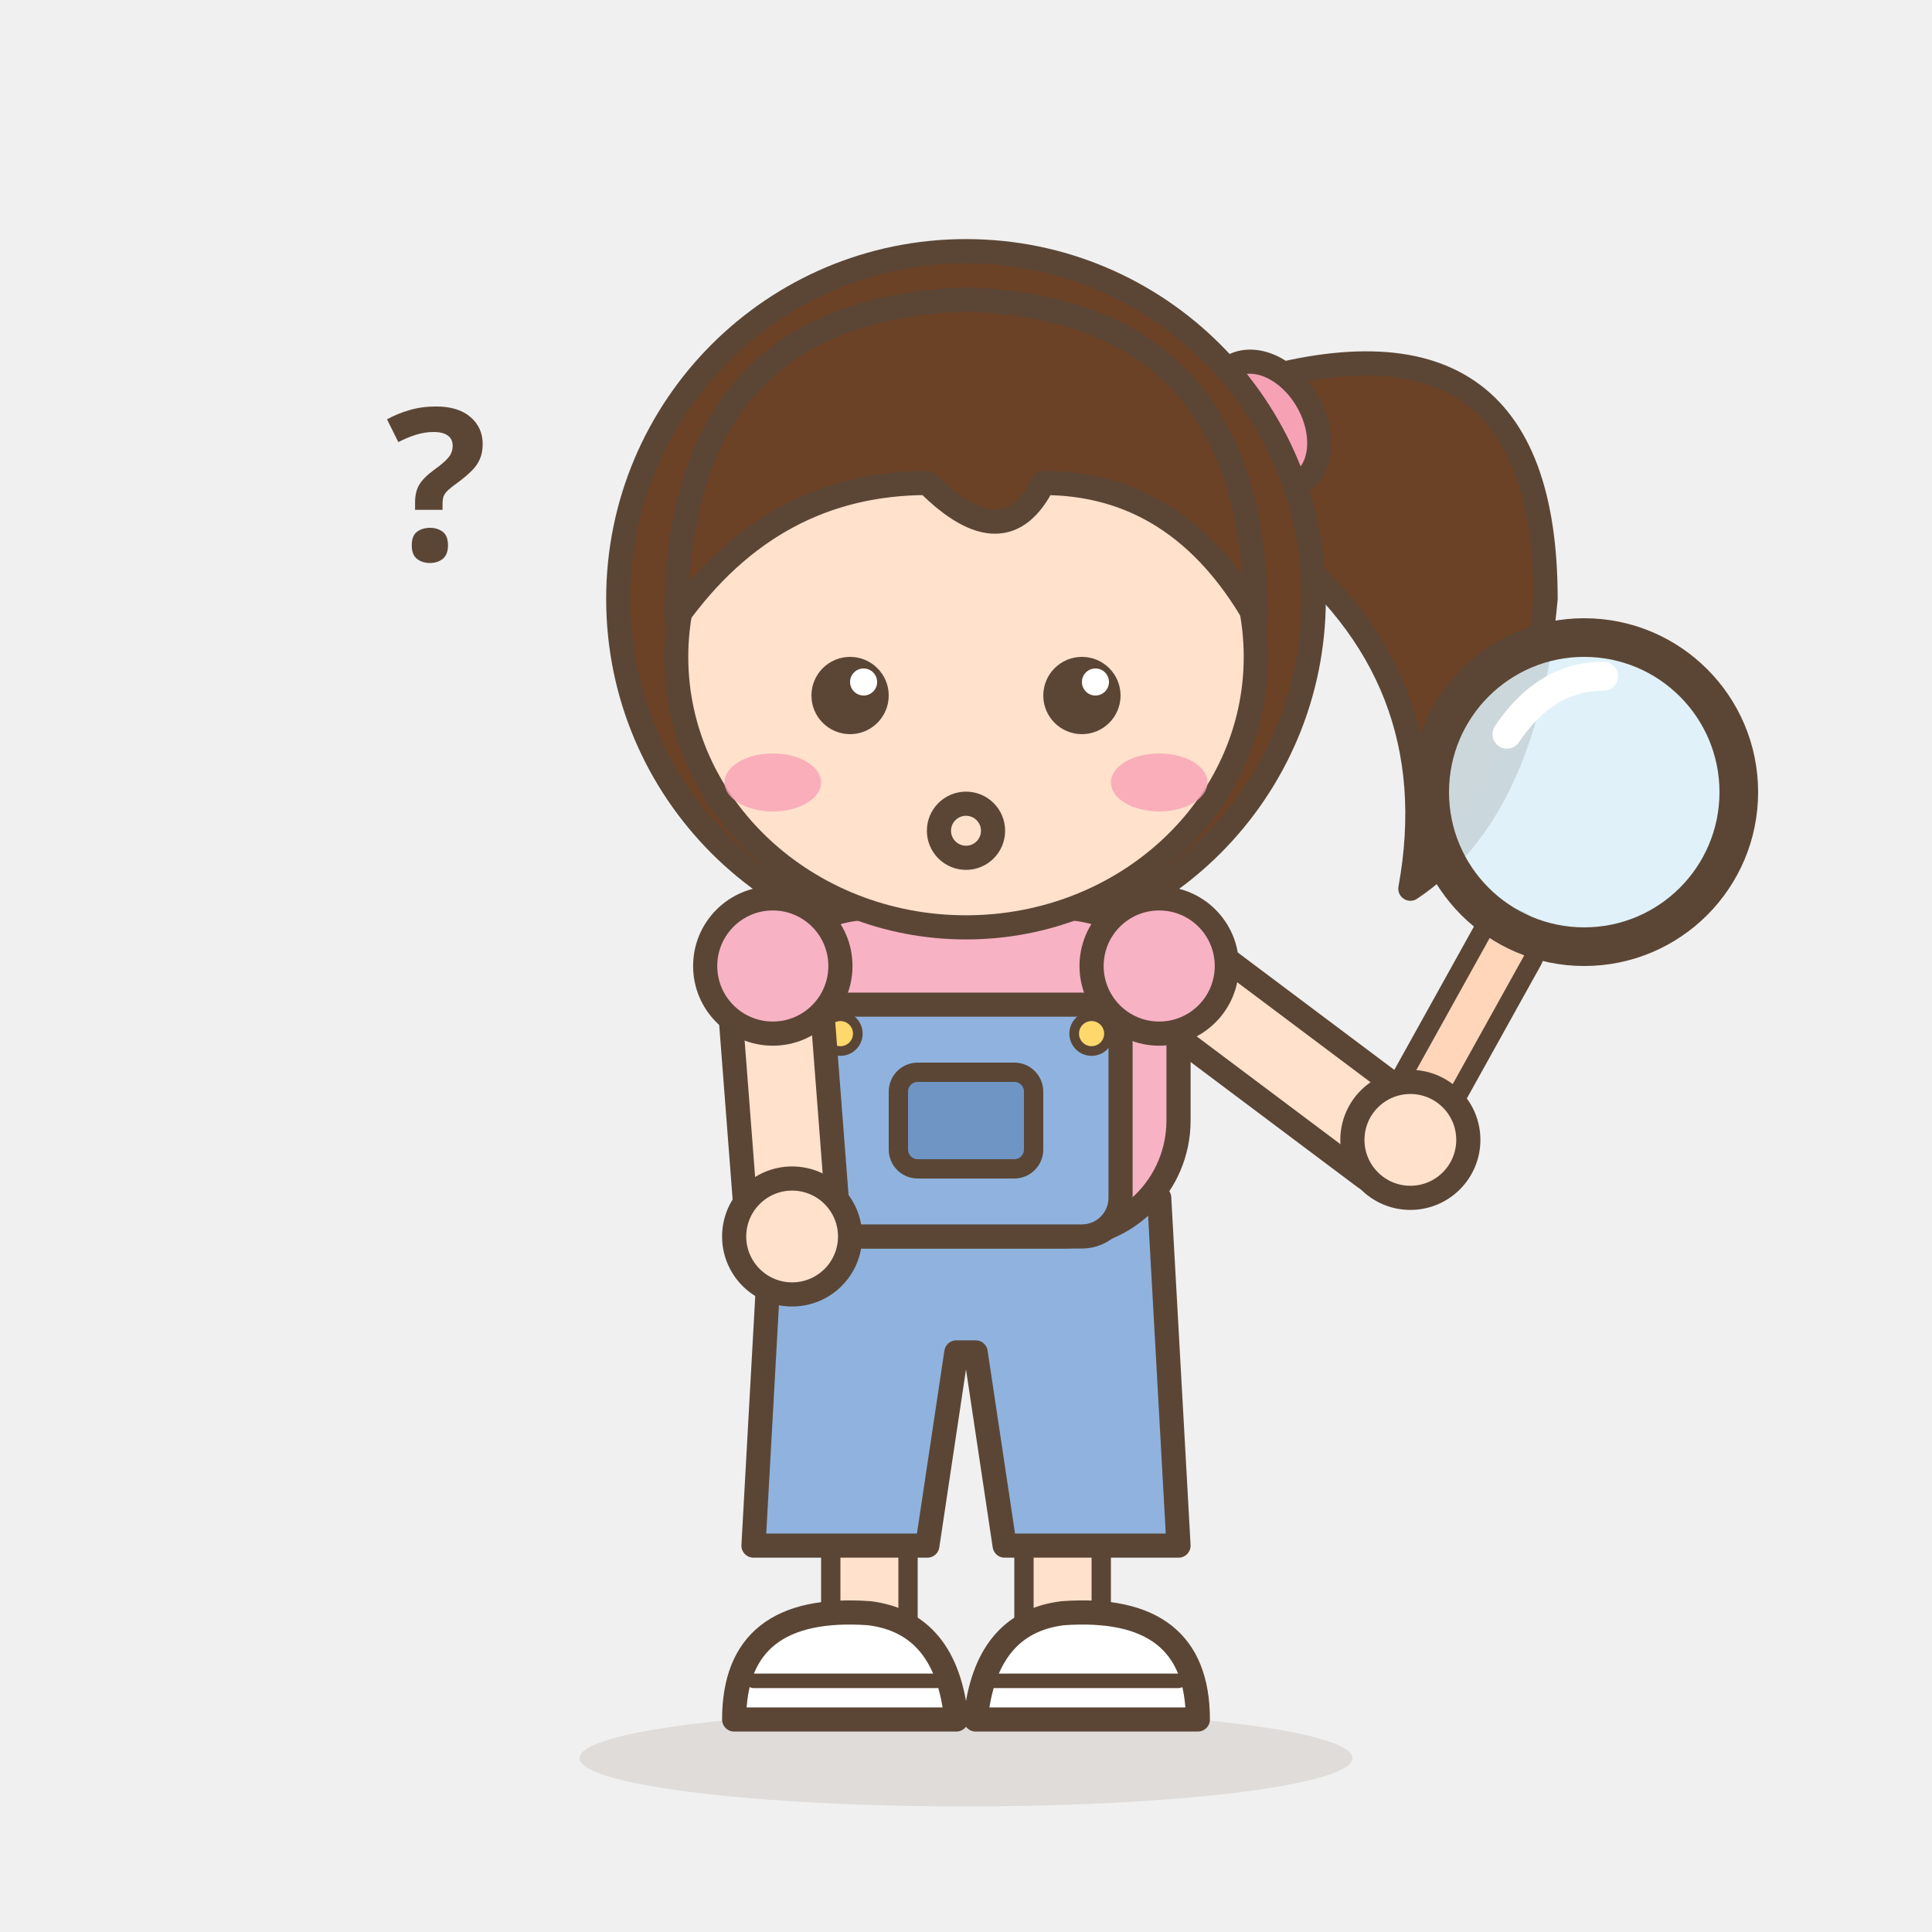
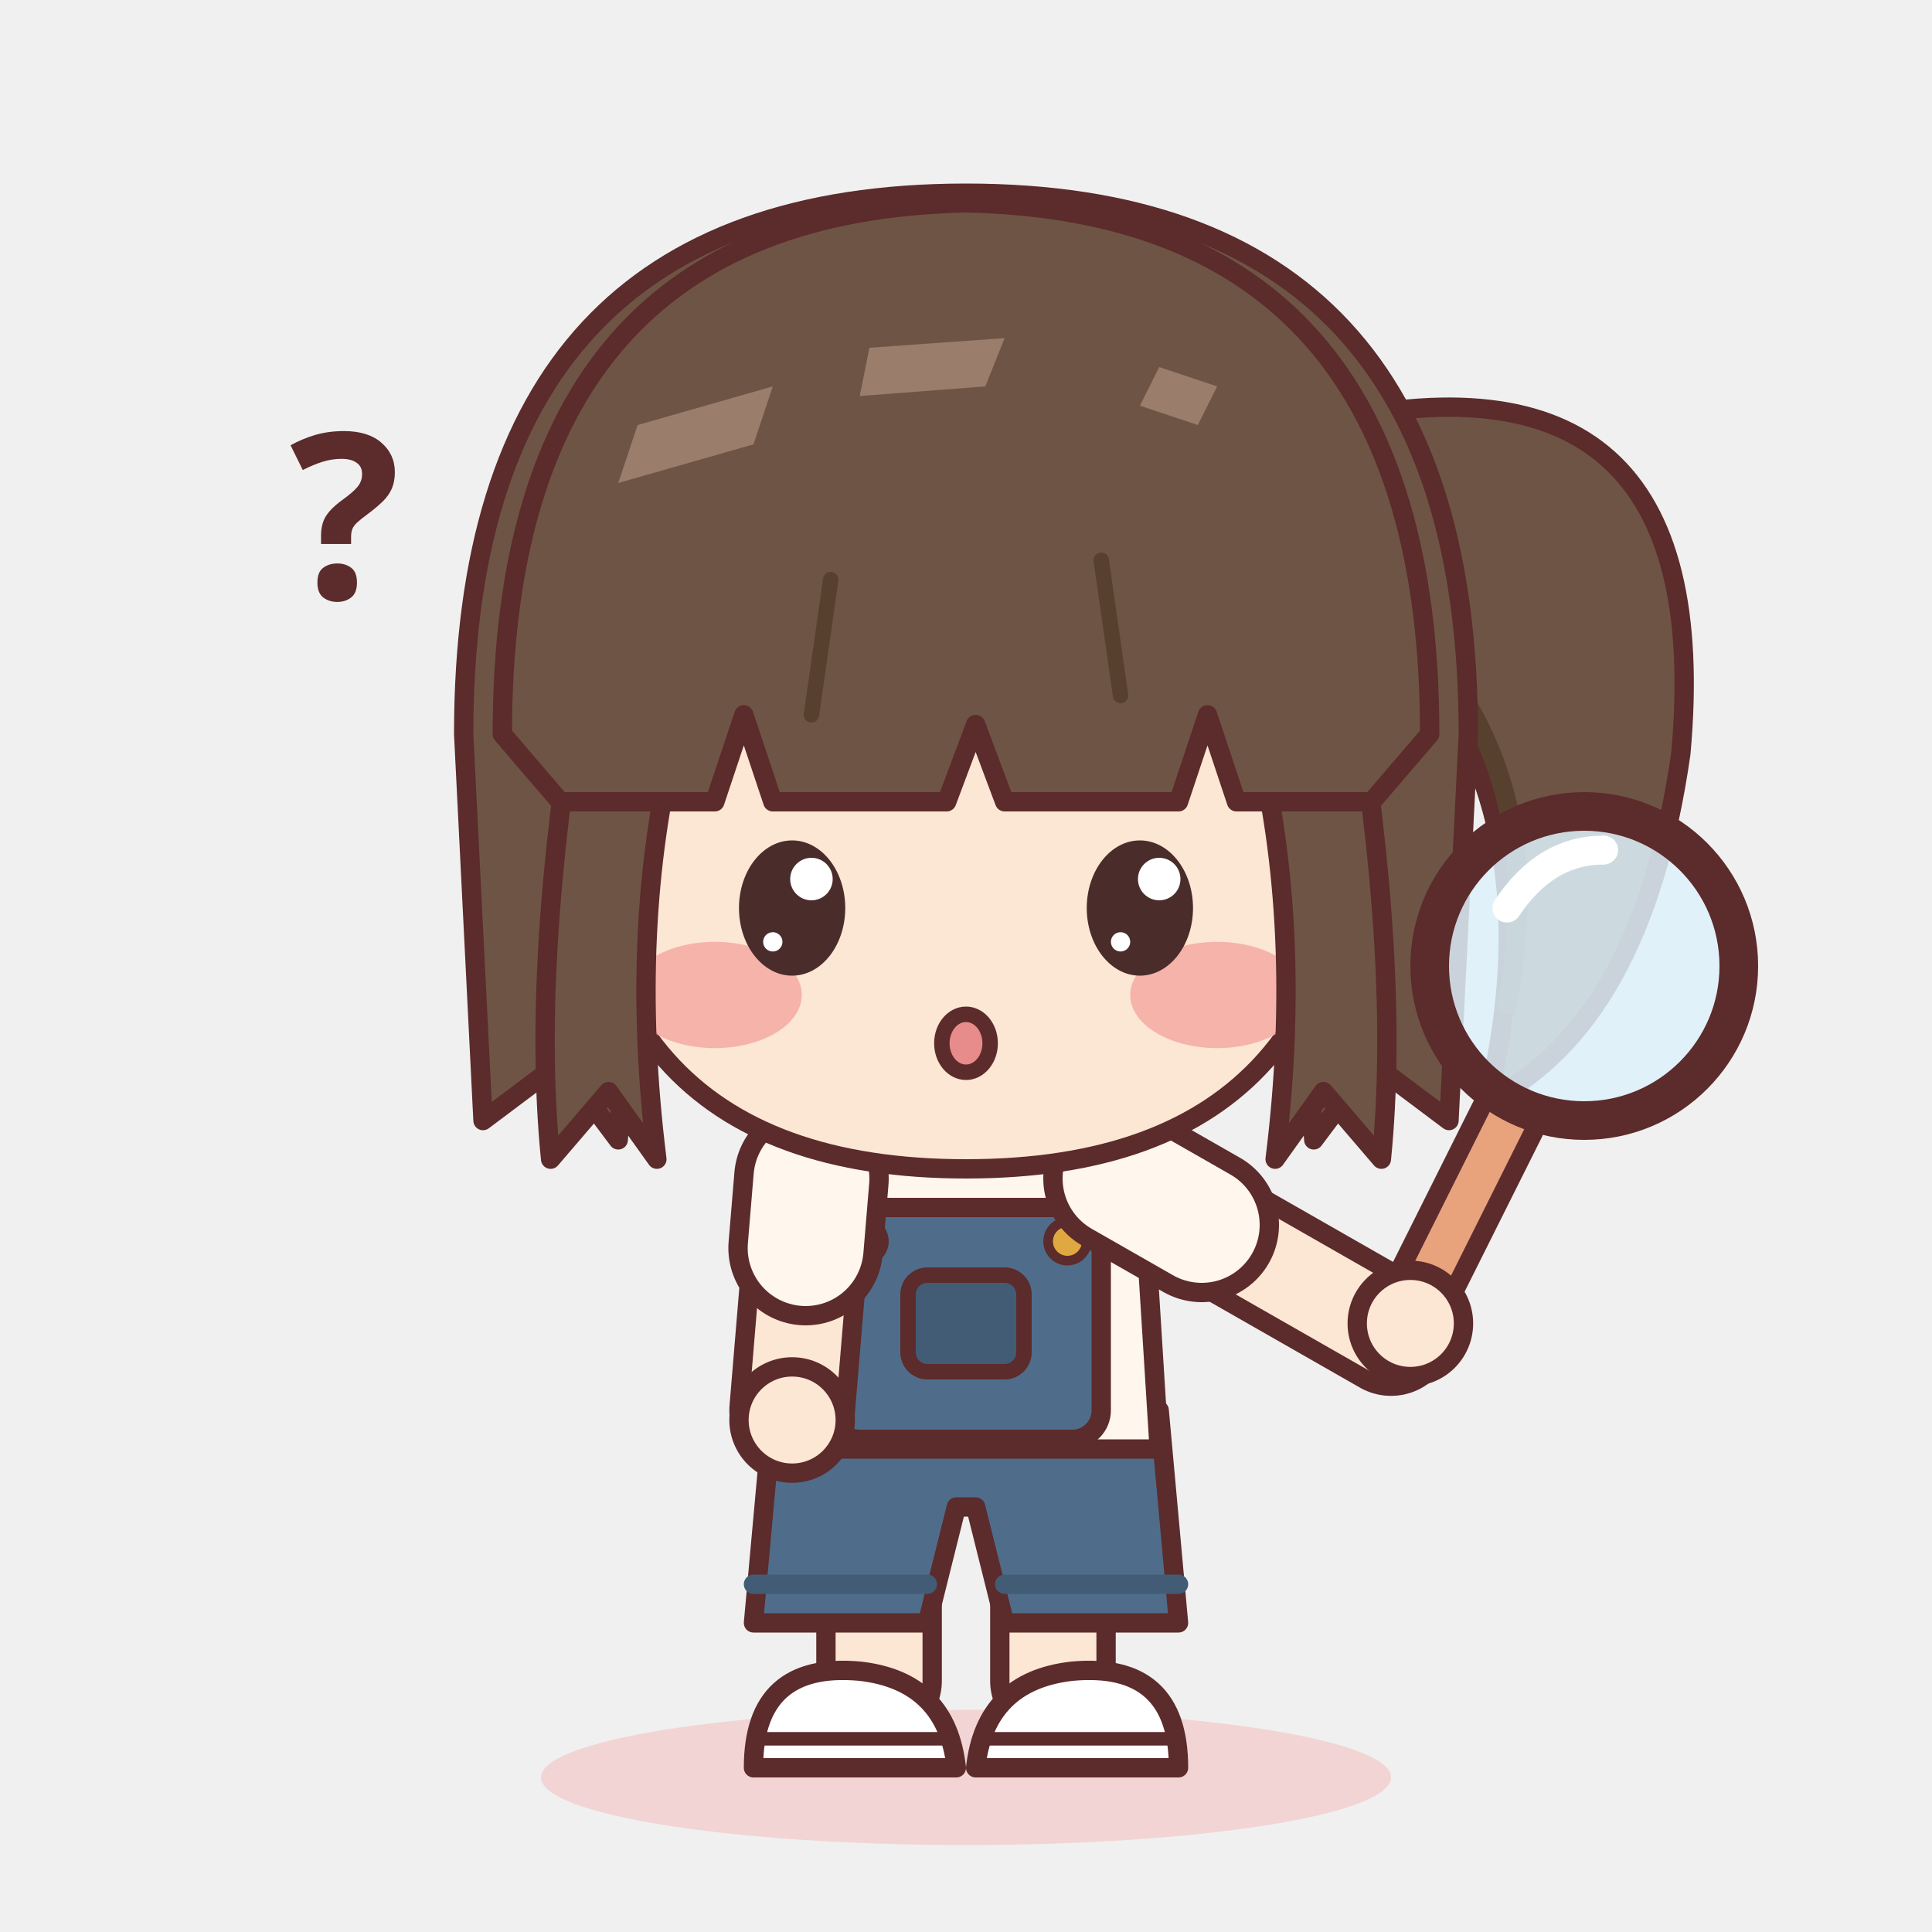
<svg xmlns="http://www.w3.org/2000/svg" viewBox="0 0 200 200" width="200" height="200">
-   <g stroke="#5B4636" stroke-width="2.5" stroke-linejoin="round" stroke-linecap="round">
-     <path d="M128 40 Q160 30 160 62 Q158 84 146 92 Q150 70 132 56 Z" fill="#6B4226" />
-     <ellipse cx="131" cy="44" rx="5" ry="7" fill="#F7A1B5" transform="rotate(-30 131 44)" />
-     <circle cx="100" cy="62" r="36" fill="#6B4226" />
-     <ellipse cx="100" cy="182" rx="40" ry="5" fill="#5B4636" opacity=".12" stroke="none" />
-     <line x1="90" y1="158" x2="90" y2="170" stroke-width="10" />
-     <line x1="90" y1="158" x2="90" y2="170" stroke="#FFE1CC" stroke-width="6" />
-     <line x1="110" y1="158" x2="110" y2="170" stroke-width="10" />
-     <line x1="110" y1="158" x2="110" y2="170" stroke="#FFE1CC" stroke-width="6" />
-     <path d="M80 124 H120 L122 160 H104 L101 140 H99 L96 160 H78 Z" fill="#8FB3DE" />
-     <path d="M76 178 Q76 166 90 167 Q98 168 99 178 Z" fill="#fff" />
-     <line x1="78" y1="174" x2="97" y2="174" stroke-width="1.5" />
-     <path d="M101 178 Q102 168 110 167 Q124 166 124 178 Z" fill="#fff" />
-     <line x1="103" y1="174" x2="122" y2="174" stroke-width="1.5" />
-     <rect x="78" y="94" width="44" height="34" rx="12" fill="#F7B2C4" />
-     <line x1="86" y1="106" x2="82" y2="96" stroke="#6E95C4" stroke-width="4" />
-     <line x1="114" y1="106" x2="118" y2="96" stroke="#6E95C4" stroke-width="4" />
-     <rect x="84" y="104" width="32" height="24" rx="4" fill="#8FB3DE" />
-     <circle cx="87" cy="107" r="1.8" fill="#FFD86B" stroke-width="1" />
-     <circle cx="113" cy="107" r="1.8" fill="#FFD86B" stroke-width="1" />
-     <rect x="93" y="111" width="14" height="10" rx="2" fill="#6E95C4" stroke-width="2" />
-     <line x1="80" y1="100" x2="82" y2="126" stroke-width="12" />
-     <line x1="80" y1="100" x2="82" y2="126" stroke="#FFE1CC" stroke-width="7" />
-     <circle cx="80" cy="100" r="7" fill="#F7B2C4" />
-     <line x1="120" y1="100" x2="144" y2="118" stroke-width="12" />
-     <line x1="120" y1="100" x2="144" y2="118" stroke="#FFE1CC" stroke-width="7" />
-     <circle cx="120" cy="100" r="7" fill="#F7B2C4" />
-     <ellipse cx="100" cy="68" rx="30" ry="28" fill="#FFE1CC" />
-     <path d="M70 64 Q70 32 100 31 Q130 32 130 64 Q122 50 108 50 Q104 58 96 50 Q80 50 70 64 Z" fill="#6B4226" />
-     <ellipse cx="80" cy="81" rx="5" ry="3" fill="#F7A1B5" stroke="none" opacity=".8" />
-     <ellipse cx="120" cy="81" rx="5" ry="3" fill="#F7A1B5" stroke="none" opacity=".8" />
-     <circle cx="88" cy="72" r="4" fill="#5B4636" stroke="none" />
-     <circle cx="89.4" cy="70.6" r="1.4" fill="#fff" stroke="none" />
-     <circle cx="112" cy="72" r="4" fill="#5B4636" stroke="none" />
-     <circle cx="113.4" cy="70.6" r="1.4" fill="#fff" stroke="none" />
-     <circle cx="100" cy="86" r="2.8" fill="none" />
-     <circle cx="82" cy="128" r="6" fill="#FFE1CC" />
-     <line x1="146" y1="116" x2="156" y2="98" stroke-width="8" />
-     <line x1="146" y1="116" x2="156" y2="98" stroke="#FFD6BA" stroke-width="4" />
-     <circle cx="164" cy="82" r="16" fill="#DDF1FA" fill-opacity=".85" stroke-width="4" />
-     <path d="M156 76 Q160 70 166 70" fill="none" stroke="#fff" stroke-width="3" />
-     <text x="40" y="58" font-family="sans-serif" font-size="22" font-weight="bold" fill="#5B4636" stroke="none">?</text>
-     <circle cx="146" cy="118" r="6" fill="#FFE1CC" />
+   <g stroke="#5C2B2B" stroke-width="2" stroke-linejoin="round" stroke-linecap="round">
+     <path d="M136 44 Q178 34 174 78 Q170 106 154 114 Q162 80 140 62 Z" fill="#6E5444" />
+     <path d="M150 70 Q160 84 156 104" fill="none" stroke="#58402F" stroke-width="2" />
+     <ellipse cx="140" cy="48" rx="6" ry="8" fill="#F7B2C4" transform="rotate(-35 140 48)" />
+     <path d="M48 76 Q48 20 100 20 Q152 20 152 76 L150 116 L142 110 L136 118 L134 90 L66 90 L64 118 L58 110 L50 116 Z" fill="#6E5444" />
+     <ellipse cx="100" cy="184" rx="44" ry="7" fill="#F2D4D4" stroke="none" />
+     <line x1="91" y1="166" x2="91" y2="174" stroke-width="13" />
+     <line x1="91" y1="166" x2="91" y2="174" stroke="#FCE6D4" stroke-width="9" />
+     <line x1="109" y1="166" x2="109" y2="174" stroke-width="13" />
+     <line x1="109" y1="166" x2="109" y2="174" stroke="#FCE6D4" stroke-width="9" />
+     <path d="M80 146 H120 L122 168 H104 L101 156 H99 L96 168 H78 Z" fill="#4F6D8A" />
+     <path d="M78 164 H96 M104 164 H122" stroke="#425C76" stroke-width="2" />
+     <path d="M78 183 Q78 172 89 173 Q98 174 99 183 Z" fill="#fff" />
+     <line x1="79" y1="180" x2="98" y2="180" stroke-width="1.4" />
+     <path d="M122 183 Q122 172 111 173 Q102 174 101 183 Z" fill="#fff" />
+     <line x1="121" y1="180" x2="102" y2="180" stroke-width="1.4" />
+     <path d="M82 118 Q100 112 118 118 L120 150 H80 Z" fill="#FFF6EE" />
+     <path d="M93 117 Q100 122 107 117" fill="none" stroke-width="1.6" />
+     <line x1="89" y1="126" x2="86" y2="117" stroke="#425C76" stroke-width="4" />
+     <line x1="111" y1="126" x2="114" y2="117" stroke="#425C76" stroke-width="4" />
+     <rect x="86" y="125" width="28" height="24" rx="3" fill="#4F6D8A" />
+     <circle cx="89.5" cy="128.5" r="2" fill="#E0A840" stroke-width="1" />
+     <circle cx="110.5" cy="128.5" r="2" fill="#E0A840" stroke-width="1" />
+     <rect x="94" y="132" width="12" height="10" rx="2" fill="#425C76" stroke-width="1.6" />
+     <line x1="83.4" y1="129.2" x2="82" y2="146" stroke-width="13" />
+     <line x1="83.4" y1="129.2" x2="82" y2="146" stroke="#FCE6D4" stroke-width="9" />
+     <line x1="84" y1="122" x2="83.4" y2="129.2" stroke-width="16" />
+     <line x1="84" y1="122" x2="83.4" y2="129.2" stroke="#FFF6EE" stroke-width="12" />
+     <line x1="124.4" y1="126.8" x2="144" y2="138" stroke-width="13" />
+     <line x1="124.4" y1="126.8" x2="144" y2="138" stroke="#FCE6D4" stroke-width="9" />
+     <line x1="116" y1="122" x2="124.4" y2="126.8" stroke-width="16" />
+     <line x1="116" y1="122" x2="124.4" y2="126.8" stroke="#FFF6EE" stroke-width="12" />
+     <path d="M60 76 Q58 121 100 121 Q142 121 140 76 Z" fill="#FCE6D4" />
+     <ellipse cx="74" cy="103" rx="9" ry="5.5" fill="#F4A6A0" stroke="none" opacity=".8" />
+     <ellipse cx="126" cy="103" rx="9" ry="5.5" fill="#F4A6A0" stroke="none" opacity=".8" />
+     <ellipse cx="82" cy="94" rx="5.5" ry="7" fill="#4A2C2A" stroke="none" />
+     <circle cx="84" cy="91" r="2.2" fill="#fff" stroke="none" />
+     <circle cx="80" cy="97.5" r="1" fill="#fff" stroke="none" />
+     <ellipse cx="118" cy="94" rx="5.5" ry="7" fill="#4A2C2A" stroke="none" />
+     <circle cx="120" cy="91" r="2.2" fill="#fff" stroke="none" />
+     <circle cx="116" cy="97.5" r="1" fill="#fff" stroke="none" />
+     <ellipse cx="100" cy="108" rx="2.5" ry="3" fill="#E88B8B" stroke-width="1.6" />
+     <path d="M60 70 Q55 100 57 120 L63 113 L68 120 Q65 96 70 76 Z" fill="#6E5444" />
+     <path d="M140 70 Q145 100 143 120 L137 113 L132 120 Q135 96 130 76 Z" fill="#6E5444" />
+     <path d="M52 76 Q52 22 100 21 Q148 22 148 76 L142 83 L128 83 L125 74 L122 83 L104 83 L101 75 L98 83 L80 83 L77 74 L74 83 L58 83 Z" fill="#6E5444" />
+     <path d="M66 44 L80 40 L78 46 L64 50 Z M90 36 L104 35 L102 40 L89 41 Z M120 38 L126 40 L124 44 L118 42 Z" fill="#9A7D6A" stroke="none" />
+     <path d="M86 60 L84 74 M114 58 L116 72" fill="none" stroke="#58402F" stroke-width="1.6" />
+     <circle cx="82" cy="147" r="5.5" fill="#FCE6D4" />
+     <line x1="146" y1="136" x2="156" y2="116" stroke-width="8" />
+     <line x1="146" y1="136" x2="156" y2="116" stroke="#E8A27C" stroke-width="4" />
+     <circle cx="164" cy="100" r="16" fill="#DDF1FA" fill-opacity=".85" stroke-width="4" />
+     <path d="M156 94 Q160 88 166 88" fill="none" stroke="#fff" stroke-width="3" />
+     <text x="30" y="62" font-family="sans-serif" font-size="24" font-weight="bold" fill="#5C2B2B" stroke="none">?</text>
+     <circle cx="146" cy="137" r="5.5" fill="#FCE6D4" />
  </g>
</svg>
